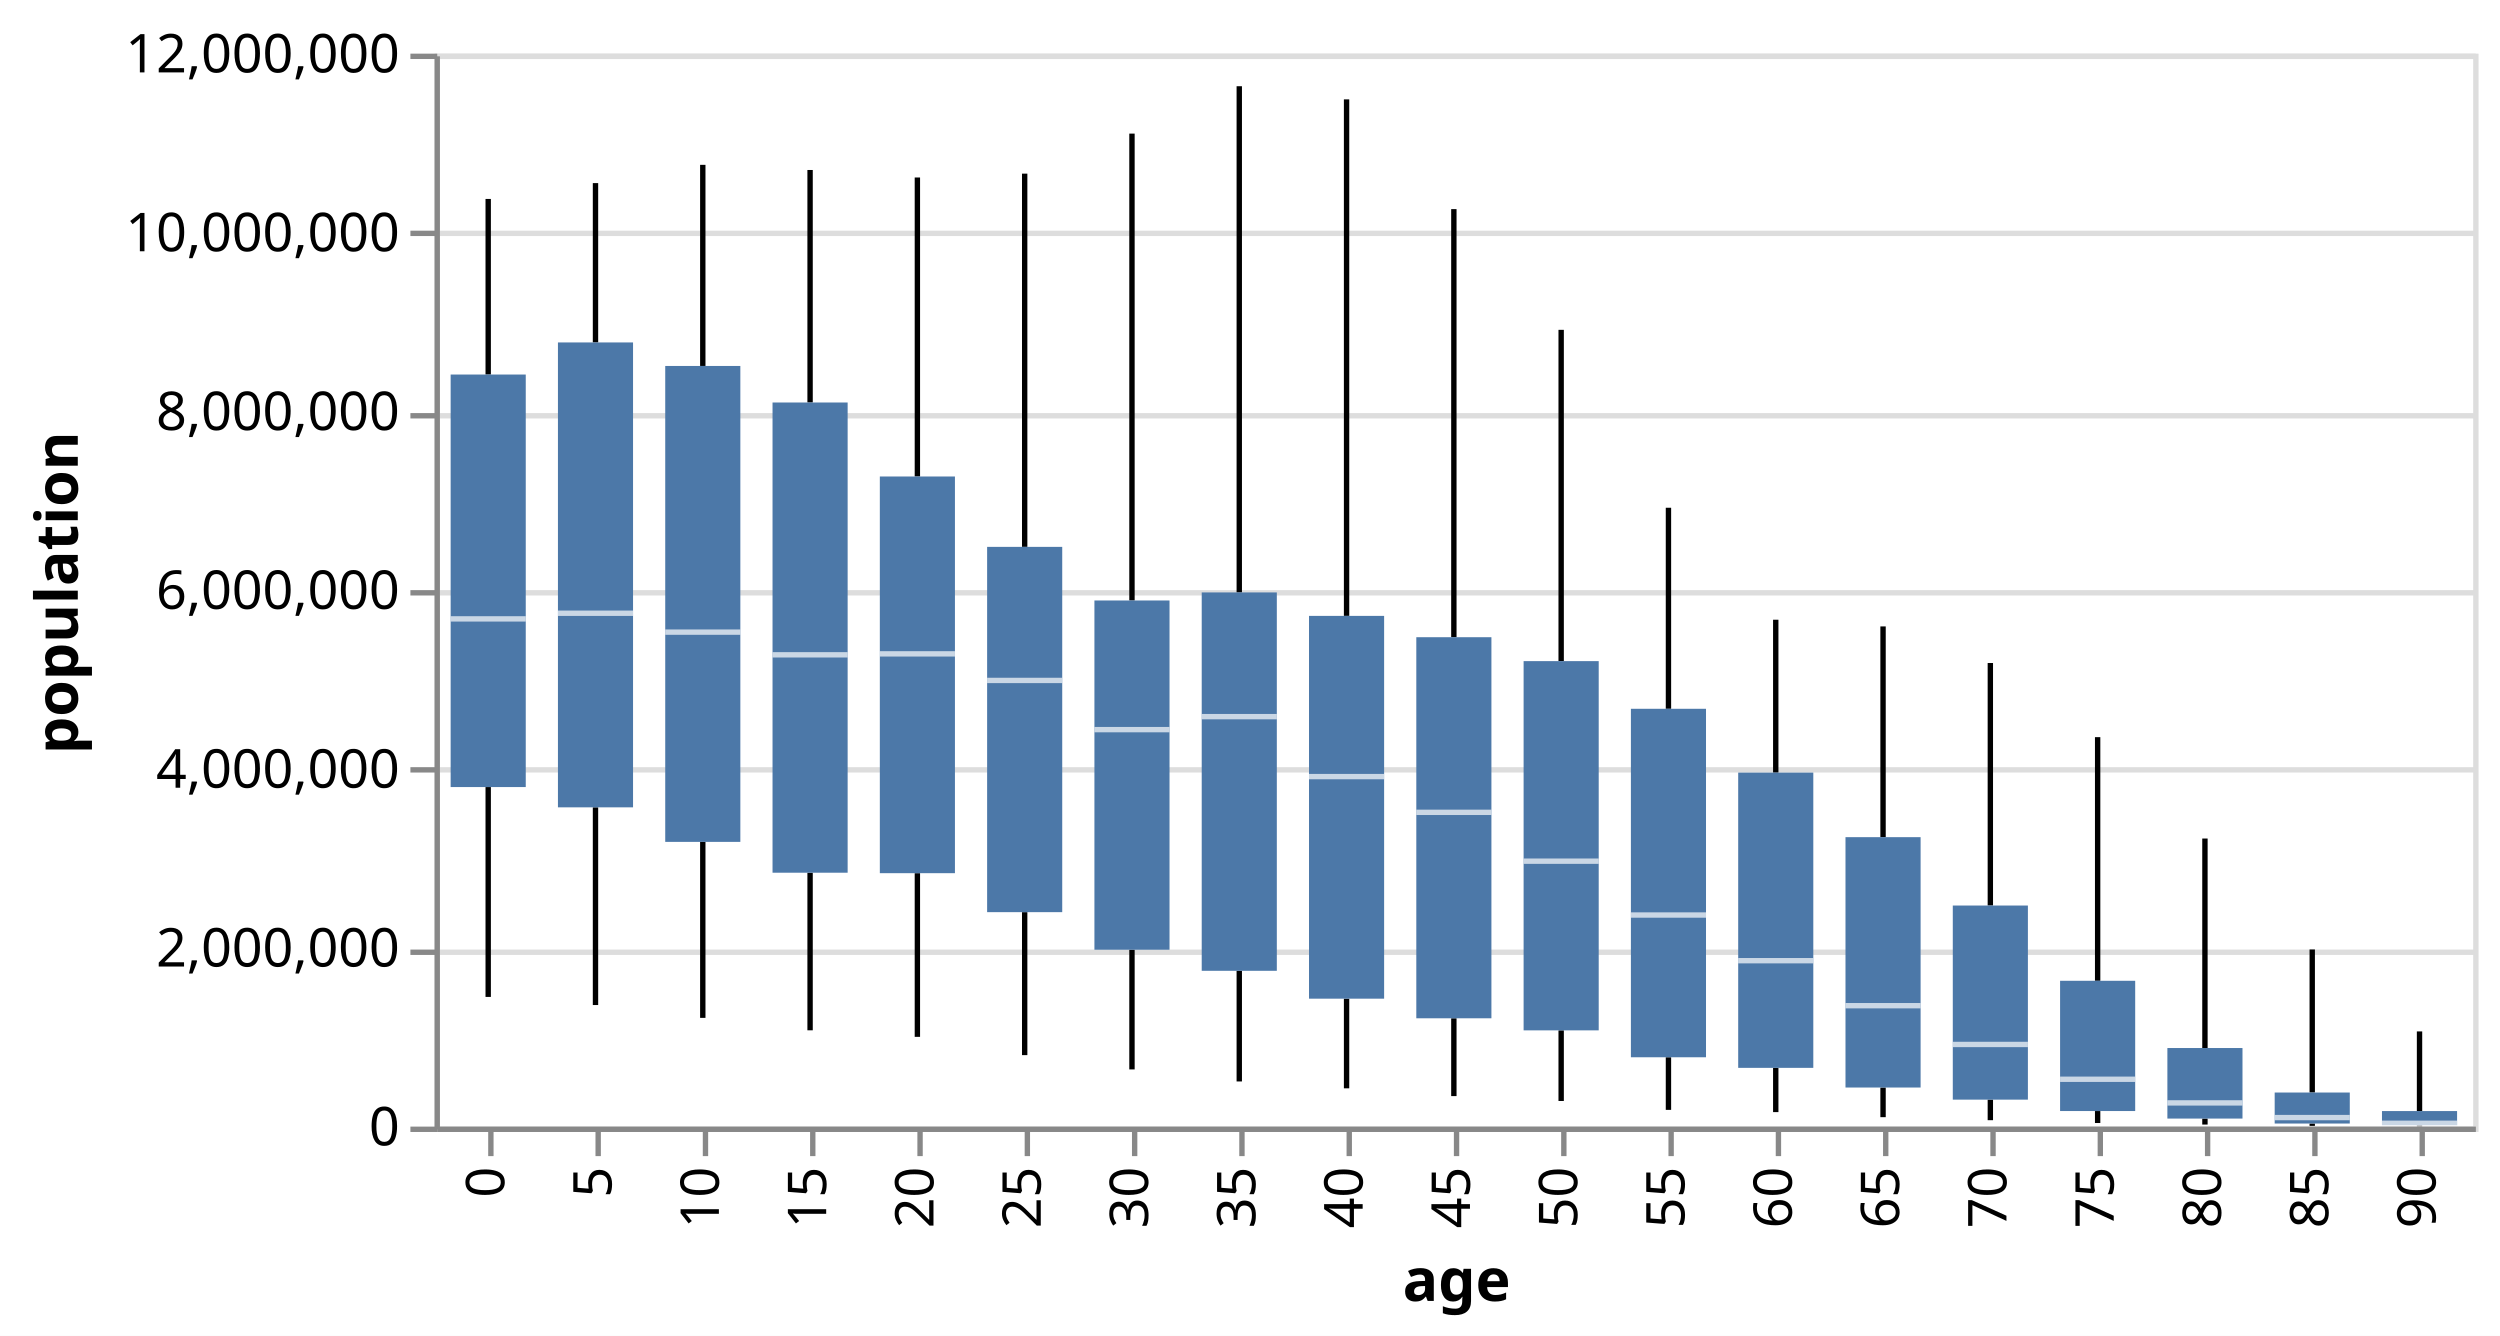
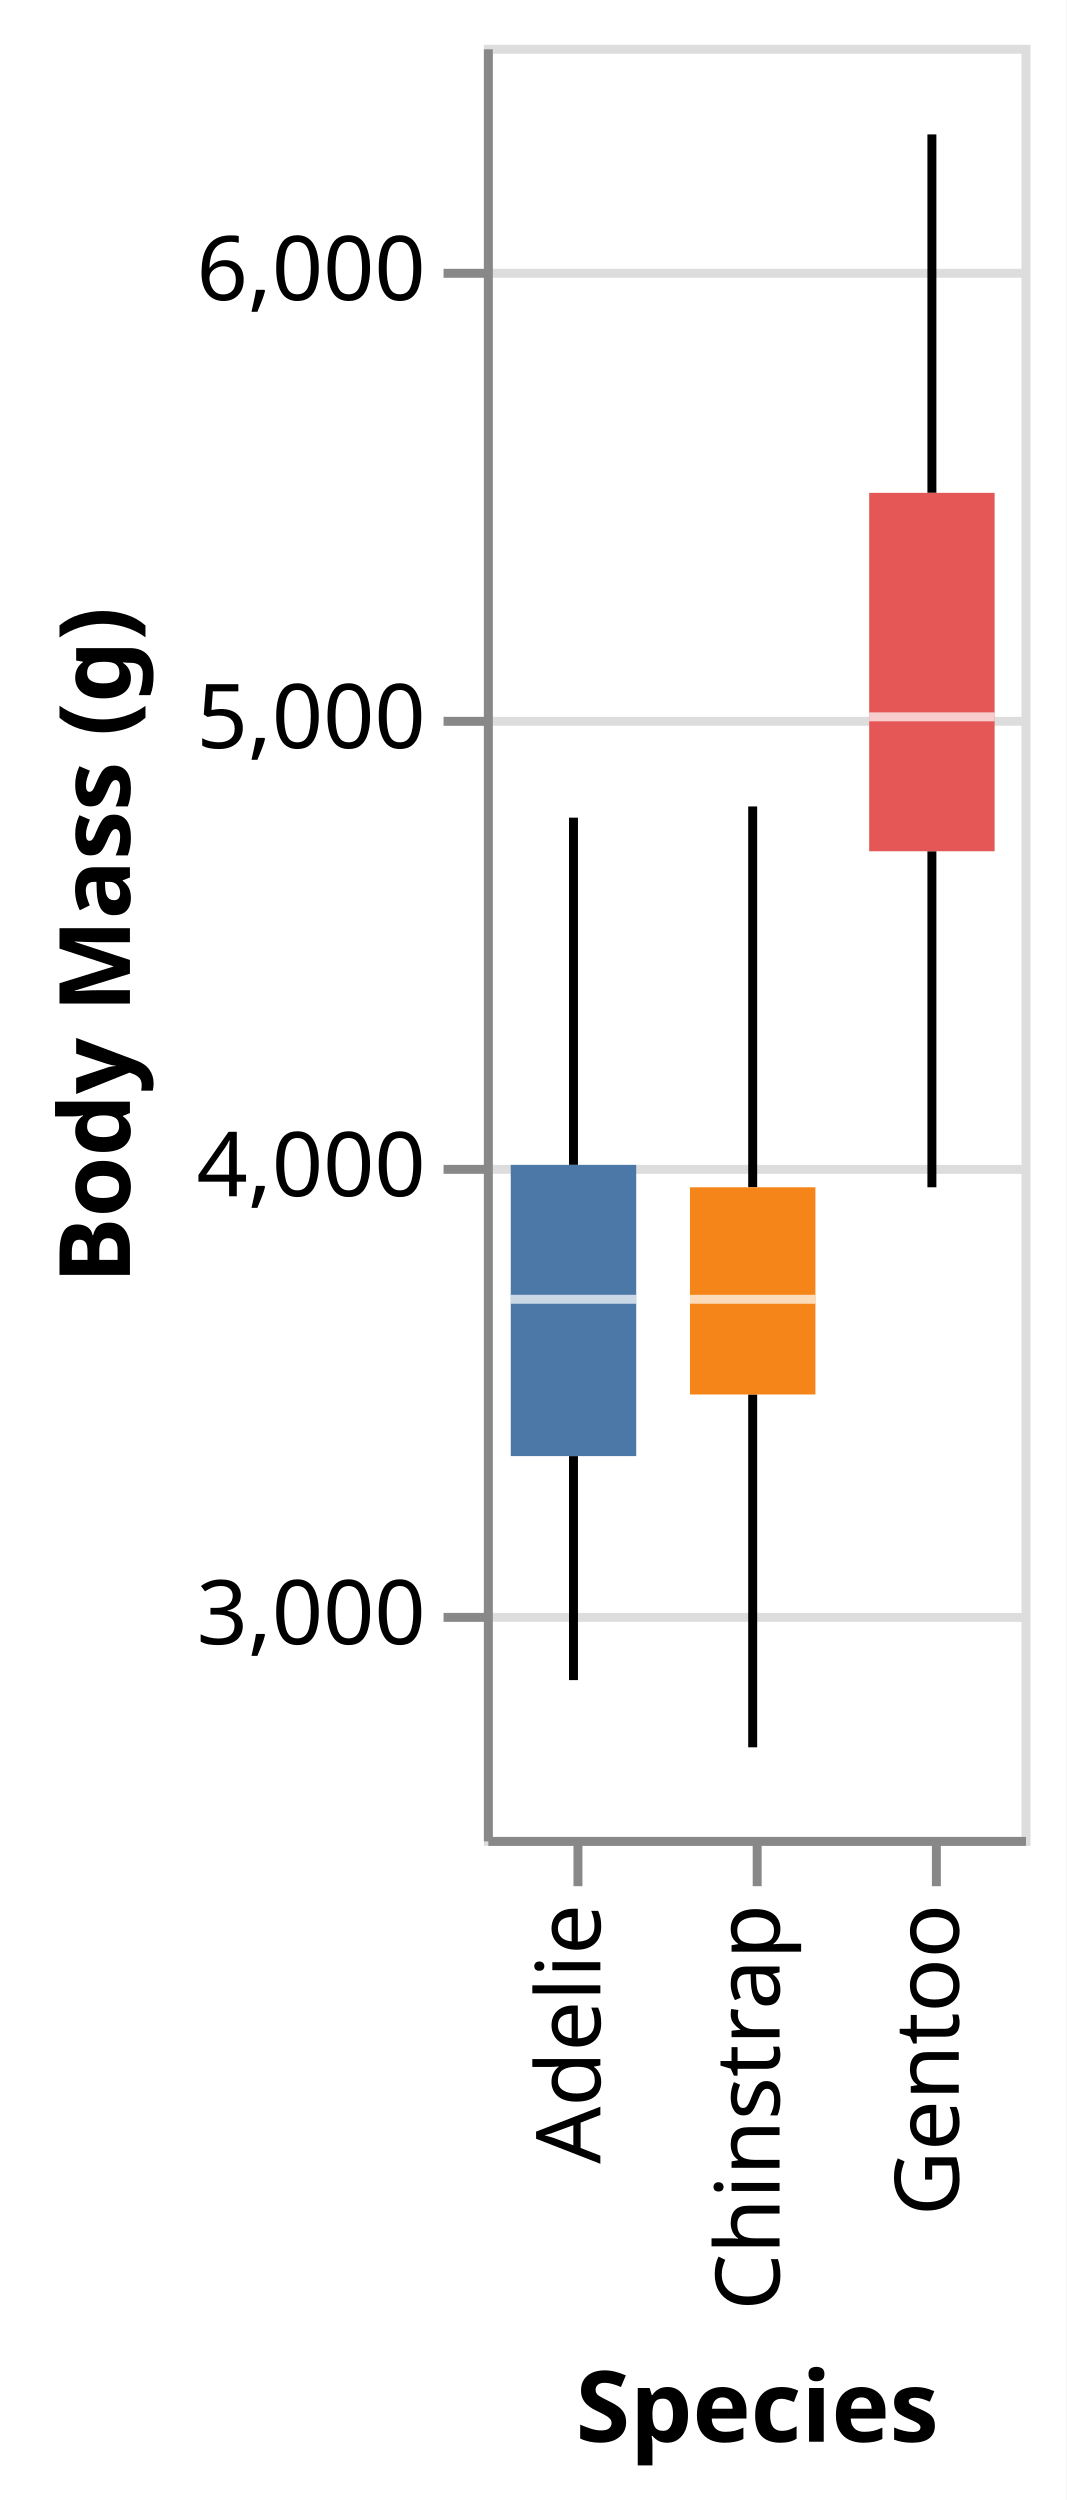
- <svg xmlns="http://www.w3.org/2000/svg" class="marks" width="466" height="249" viewBox="0 0 466 249" version="1.1">
-   <rect width="466" height="249" fill="white" />
-   <g fill="none" stroke-miterlimit="10" transform="translate(81,10)">
+ <svg xmlns="http://www.w3.org/2000/svg" class="marks" width="119" height="279" viewBox="0 0 119 279" version="1.1">
+   <rect width="119" height="279" fill="white" />
+   <g fill="none" stroke-miterlimit="10" transform="translate(54,5)">
    <g class="mark-group role-frame root" role="graphics-object" aria-roledescription="group mark container">
      <g transform="translate(0,0)">
-         <path class="background" aria-hidden="true" d="M0.5,0.5h380v200h-380Z" stroke="#ddd" />
+         <path class="background" aria-hidden="true" d="M0.5,0.5h60v200h-60Z" stroke="#ddd" />
        <g>
          <g class="mark-group role-axis" aria-hidden="true">
            <g transform="translate(0.5,0.5)">
              <path class="background" aria-hidden="true" d="M0,0h0v0h0Z" pointer-events="none" />
              <g>
                <g class="mark-rule role-axis-grid" pointer-events="none">
-                   <line transform="translate(0,200)" x2="380" y2="0" stroke="#ddd" stroke-width="1" opacity="1" />
-                   <line transform="translate(0,167)" x2="380" y2="0" stroke="#ddd" stroke-width="1" opacity="1" />
-                   <line transform="translate(0,133)" x2="380" y2="0" stroke="#ddd" stroke-width="1" opacity="1" />
-                   <line transform="translate(0,100)" x2="380" y2="0" stroke="#ddd" stroke-width="1" opacity="1" />
-                   <line transform="translate(0,67)" x2="380" y2="0" stroke="#ddd" stroke-width="1" opacity="1" />
-                   <line transform="translate(0,33)" x2="380" y2="0" stroke="#ddd" stroke-width="1" opacity="1" />
-                   <line transform="translate(0,0)" x2="380" y2="0" stroke="#ddd" stroke-width="1" opacity="1" />
+                   <line transform="translate(0,175)" x2="60" y2="0" stroke="#ddd" stroke-width="1" opacity="1" />
+                   <line transform="translate(0,125)" x2="60" y2="0" stroke="#ddd" stroke-width="1" opacity="1" />
+                   <line transform="translate(0,75)" x2="60" y2="0" stroke="#ddd" stroke-width="1" opacity="1" />
+                   <line transform="translate(0,25)" x2="60" y2="0" stroke="#ddd" stroke-width="1" opacity="1" />
                </g>
              </g>
              <path class="foreground" aria-hidden="true" d="" pointer-events="none" display="none" />
            </g>
          </g>
-           <g class="mark-group role-axis" role="graphics-symbol" aria-roledescription="axis" aria-label="X-axis titled 'age' for a discrete scale with 19 values: 0, 5, 10, 15, 20, ending with 90">
+           <g class="mark-group role-axis" role="graphics-symbol" aria-roledescription="axis" aria-label="X-axis titled 'Species' for a discrete scale with 3 values: Adelie, Chinstrap, Gentoo">
            <g transform="translate(0.5,200.5)">
              <path class="background" aria-hidden="true" d="M0,0h0v0h0Z" pointer-events="none" />
              <g>
                <g class="mark-rule role-axis-tick" pointer-events="none">
                  <line transform="translate(10,0)" x2="0" y2="5" stroke="#888" stroke-width="1" opacity="1" />
                  <line transform="translate(30,0)" x2="0" y2="5" stroke="#888" stroke-width="1" opacity="1" />
                  <line transform="translate(50,0)" x2="0" y2="5" stroke="#888" stroke-width="1" opacity="1" />
-                   <line transform="translate(70,0)" x2="0" y2="5" stroke="#888" stroke-width="1" opacity="1" />
-                   <line transform="translate(90,0)" x2="0" y2="5" stroke="#888" stroke-width="1" opacity="1" />
-                   <line transform="translate(110,0)" x2="0" y2="5" stroke="#888" stroke-width="1" opacity="1" />
-                   <line transform="translate(130,0)" x2="0" y2="5" stroke="#888" stroke-width="1" opacity="1" />
-                   <line transform="translate(150,0)" x2="0" y2="5" stroke="#888" stroke-width="1" opacity="1" />
-                   <line transform="translate(170,0)" x2="0" y2="5" stroke="#888" stroke-width="1" opacity="1" />
-                   <line transform="translate(190,0)" x2="0" y2="5" stroke="#888" stroke-width="1" opacity="1" />
-                   <line transform="translate(210,0)" x2="0" y2="5" stroke="#888" stroke-width="1" opacity="1" />
-                   <line transform="translate(230,0)" x2="0" y2="5" stroke="#888" stroke-width="1" opacity="1" />
-                   <line transform="translate(250,0)" x2="0" y2="5" stroke="#888" stroke-width="1" opacity="1" />
-                   <line transform="translate(270,0)" x2="0" y2="5" stroke="#888" stroke-width="1" opacity="1" />
-                   <line transform="translate(290,0)" x2="0" y2="5" stroke="#888" stroke-width="1" opacity="1" />
-                   <line transform="translate(310,0)" x2="0" y2="5" stroke="#888" stroke-width="1" opacity="1" />
-                   <line transform="translate(330,0)" x2="0" y2="5" stroke="#888" stroke-width="1" opacity="1" />
-                   <line transform="translate(350,0)" x2="0" y2="5" stroke="#888" stroke-width="1" opacity="1" />
-                   <line transform="translate(370,0)" x2="0" y2="5" stroke="#888" stroke-width="1" opacity="1" />
                </g>
                <g class="mark-text role-axis-label" pointer-events="none">
-                   <text text-anchor="end" transform="translate(9.5,7) rotate(270) translate(0,3)" font-family="sans-serif" font-size="10px" fill="#000" opacity="1">0</text>
-                   <text text-anchor="end" transform="translate(29.5,7) rotate(270) translate(0,3)" font-family="sans-serif" font-size="10px" fill="#000" opacity="1">5</text>
-                   <text text-anchor="end" transform="translate(49.5,7) rotate(270) translate(0,3)" font-family="sans-serif" font-size="10px" fill="#000" opacity="1">10</text>
-                   <text text-anchor="end" transform="translate(69.5,7) rotate(270) translate(0,3)" font-family="sans-serif" font-size="10px" fill="#000" opacity="1">15</text>
-                   <text text-anchor="end" transform="translate(89.5,7) rotate(270) translate(0,3)" font-family="sans-serif" font-size="10px" fill="#000" opacity="1">20</text>
-                   <text text-anchor="end" transform="translate(109.5,7) rotate(270) translate(0,3)" font-family="sans-serif" font-size="10px" fill="#000" opacity="1">25</text>
-                   <text text-anchor="end" transform="translate(129.5,7) rotate(270) translate(0,3)" font-family="sans-serif" font-size="10px" fill="#000" opacity="1">30</text>
-                   <text text-anchor="end" transform="translate(149.5,7) rotate(270) translate(0,3)" font-family="sans-serif" font-size="10px" fill="#000" opacity="1">35</text>
-                   <text text-anchor="end" transform="translate(169.5,7) rotate(270) translate(0,3)" font-family="sans-serif" font-size="10px" fill="#000" opacity="1">40</text>
-                   <text text-anchor="end" transform="translate(189.5,7) rotate(270) translate(0,3)" font-family="sans-serif" font-size="10px" fill="#000" opacity="1">45</text>
-                   <text text-anchor="end" transform="translate(209.5,7) rotate(270) translate(0,3)" font-family="sans-serif" font-size="10px" fill="#000" opacity="1">50</text>
-                   <text text-anchor="end" transform="translate(229.5,7) rotate(270) translate(0,3)" font-family="sans-serif" font-size="10px" fill="#000" opacity="1">55</text>
-                   <text text-anchor="end" transform="translate(249.5,7) rotate(270) translate(0,3)" font-family="sans-serif" font-size="10px" fill="#000" opacity="1">60</text>
-                   <text text-anchor="end" transform="translate(269.5,7) rotate(270) translate(0,3)" font-family="sans-serif" font-size="10px" fill="#000" opacity="1">65</text>
-                   <text text-anchor="end" transform="translate(289.5,7) rotate(270) translate(0,3)" font-family="sans-serif" font-size="10px" fill="#000" opacity="1">70</text>
-                   <text text-anchor="end" transform="translate(309.5,7) rotate(270) translate(0,3)" font-family="sans-serif" font-size="10px" fill="#000" opacity="1">75</text>
-                   <text text-anchor="end" transform="translate(329.5,7) rotate(270) translate(0,3)" font-family="sans-serif" font-size="10px" fill="#000" opacity="1">80</text>
-                   <text text-anchor="end" transform="translate(349.5,7) rotate(270) translate(0,3)" font-family="sans-serif" font-size="10px" fill="#000" opacity="1">85</text>
-                   <text text-anchor="end" transform="translate(369.5,7) rotate(270) translate(0,3)" font-family="sans-serif" font-size="10px" fill="#000" opacity="1">90</text>
+                   <text text-anchor="end" transform="translate(9.5,7) rotate(270) translate(0,3)" font-family="sans-serif" font-size="10px" fill="#000" opacity="1">Adelie</text>
+                   <text text-anchor="end" transform="translate(29.5,7) rotate(270) translate(0,3)" font-family="sans-serif" font-size="10px" fill="#000" opacity="1">Chinstrap</text>
+                   <text text-anchor="end" transform="translate(49.5,7) rotate(270) translate(0,3)" font-family="sans-serif" font-size="10px" fill="#000" opacity="1">Gentoo</text>
                </g>
                <g class="mark-rule role-axis-domain" pointer-events="none">
-                   <line transform="translate(0,0)" x2="380" y2="0" stroke="#888" stroke-width="1" opacity="1" />
+                   <line transform="translate(0,0)" x2="60" y2="0" stroke="#888" stroke-width="1" opacity="1" />
                </g>
                <g class="mark-text role-axis-title" pointer-events="none">
-                   <text text-anchor="middle" transform="translate(190,32)" font-family="sans-serif" font-size="11px" font-weight="bold" fill="#000" opacity="1">age</text>
+                   <text text-anchor="middle" transform="translate(30,67)" font-family="sans-serif" font-size="11px" font-weight="bold" fill="#000" opacity="1">Species</text>
                </g>
              </g>
              <path class="foreground" aria-hidden="true" d="" pointer-events="none" display="none" />
            </g>
          </g>
-           <g class="mark-group role-axis" role="graphics-symbol" aria-roledescription="axis" aria-label="Y-axis titled 'population' for a linear scale with values from 0 to 12,000,000">
+           <g class="mark-group role-axis" role="graphics-symbol" aria-roledescription="axis" aria-label="Y-axis titled 'Body Mass (g)' for a linear scale with values from 2,500 to 6,500">
            <g transform="translate(0.5,0.5)">
              <path class="background" aria-hidden="true" d="M0,0h0v0h0Z" pointer-events="none" />
              <g>
                <g class="mark-rule role-axis-tick" pointer-events="none">
-                   <line transform="translate(0,200)" x2="-5" y2="0" stroke="#888" stroke-width="1" opacity="1" />
-                   <line transform="translate(0,167)" x2="-5" y2="0" stroke="#888" stroke-width="1" opacity="1" />
-                   <line transform="translate(0,133)" x2="-5" y2="0" stroke="#888" stroke-width="1" opacity="1" />
-                   <line transform="translate(0,100)" x2="-5" y2="0" stroke="#888" stroke-width="1" opacity="1" />
-                   <line transform="translate(0,67)" x2="-5" y2="0" stroke="#888" stroke-width="1" opacity="1" />
-                   <line transform="translate(0,33)" x2="-5" y2="0" stroke="#888" stroke-width="1" opacity="1" />
-                   <line transform="translate(0,0)" x2="-5" y2="0" stroke="#888" stroke-width="1" opacity="1" />
+                   <line transform="translate(0,175)" x2="-5" y2="0" stroke="#888" stroke-width="1" opacity="1" />
+                   <line transform="translate(0,125)" x2="-5" y2="0" stroke="#888" stroke-width="1" opacity="1" />
+                   <line transform="translate(0,75)" x2="-5" y2="0" stroke="#888" stroke-width="1" opacity="1" />
+                   <line transform="translate(0,25)" x2="-5" y2="0" stroke="#888" stroke-width="1" opacity="1" />
                </g>
                <g class="mark-text role-axis-label" pointer-events="none">
-                   <text text-anchor="end" transform="translate(-7,203)" font-family="sans-serif" font-size="10px" fill="#000" opacity="1">0</text>
-                   <text text-anchor="end" transform="translate(-7,169.6667)" font-family="sans-serif" font-size="10px" fill="#000" opacity="1">2,000,000</text>
-                   <text text-anchor="end" transform="translate(-7,136.3333)" font-family="sans-serif" font-size="10px" fill="#000" opacity="1">4,000,000</text>
-                   <text text-anchor="end" transform="translate(-7,103)" font-family="sans-serif" font-size="10px" fill="#000" opacity="1">6,000,000</text>
-                   <text text-anchor="end" transform="translate(-7,69.66667)" font-family="sans-serif" font-size="10px" fill="#000" opacity="1">8,000,000</text>
-                   <text text-anchor="end" transform="translate(-7,36.33333)" font-family="sans-serif" font-size="10px" fill="#000" opacity="1">10,000,000</text>
-                   <text text-anchor="end" transform="translate(-7,3)" font-family="sans-serif" font-size="10px" fill="#000" opacity="1">12,000,000</text>
+                   <text text-anchor="end" transform="translate(-7,178)" font-family="sans-serif" font-size="10px" fill="#000" opacity="1">3,000</text>
+                   <text text-anchor="end" transform="translate(-7,128)" font-family="sans-serif" font-size="10px" fill="#000" opacity="1">4,000</text>
+                   <text text-anchor="end" transform="translate(-7,78)" font-family="sans-serif" font-size="10px" fill="#000" opacity="1">5,000</text>
+                   <text text-anchor="end" transform="translate(-7,28)" font-family="sans-serif" font-size="10px" fill="#000" opacity="1">6,000</text>
                </g>
                <g class="mark-rule role-axis-domain" pointer-events="none">
                  <line transform="translate(0,200)" x2="0" y2="-200" stroke="#888" stroke-width="1" opacity="1" />
                </g>
                <g class="mark-text role-axis-title" pointer-events="none">
-                   <text text-anchor="middle" transform="translate(-65,100) rotate(-90) translate(0,-2)" font-family="sans-serif" font-size="11px" font-weight="bold" fill="#000" opacity="1">population</text>
+                   <text text-anchor="middle" transform="translate(-38,100) rotate(-90) translate(0,-2)" font-family="sans-serif" font-size="11px" font-weight="bold" fill="#000" opacity="1">Body Mass (g)</text>
                </g>
              </g>
              <path class="foreground" aria-hidden="true" d="" pointer-events="none" display="none" />
            </g>
          </g>
          <g class="mark-rule role-mark layer_0_marks" aria-hidden="true">
-             <line transform="translate(10,175.8271)" x2="0" y2="-39.119" stroke="black" />
-             <line transform="translate(30,177.3389)" x2="0" y2="-36.851" stroke="black" />
-             <line transform="translate(50,179.7314)" x2="0" y2="-32.804" stroke="black" />
-             <line transform="translate(70,182.0478)" x2="0" y2="-29.374" stroke="black" />
-             <line transform="translate(90,183.2693)" x2="0" y2="-30.508" stroke="black" />
-             <line transform="translate(110,186.6753)" x2="0" y2="-26.651" stroke="black" />
-             <line transform="translate(130,189.3394)" x2="0" y2="-22.308" stroke="black" />
-             <line transform="translate(150,191.5831)" x2="0" y2="-20.625" stroke="black" />
-             <line transform="translate(170,192.8636)" x2="0" y2="-16.711" stroke="black" />
-             <line transform="translate(190,194.3124)" x2="0" y2="-14.504" stroke="black" />
-             <line transform="translate(210,195.2237)" x2="0" y2="-13.163" stroke="black" />
-             <line transform="translate(230,196.8799)" x2="0" y2="-9.805" stroke="black" />
-             <line transform="translate(250,197.2961)" x2="0" y2="-8.248" stroke="black" />
-             <line transform="translate(270,198.2411)" x2="0" y2="-5.526" stroke="black" />
-             <line transform="translate(290,198.804)" x2="0" y2="-3.83" stroke="black" />
-             <line transform="translate(310,199.3295)" x2="0" y2="-2.231" stroke="black" />
-             <line transform="translate(330,199.6175)" x2="0" y2="-1.115" stroke="black" />
-             <line transform="translate(350,199.8636)" x2="0" y2="-0.437" stroke="black" />
-             <line transform="translate(370,199.9124)" x2="0" y2="-0.166" stroke="black" />
+             <line transform="translate(10,182.5)" x2="0" y2="-25" stroke="black" />
+             <line transform="translate(30,190)" x2="0" y2="-39.375" stroke="black" />
+             <line transform="translate(50,127.5)" x2="0" y2="-37.5" stroke="black" />
          </g>
          <g class="mark-rule role-mark layer_1_marks" aria-hidden="true">
-             <line transform="translate(10,59.81256)" x2="0" y2="-32.729" stroke="black" />
-             <line transform="translate(30,53.83085)" x2="0" y2="-29.7" stroke="black" />
-             <line transform="translate(50,58.21507)" x2="0" y2="-37.488" stroke="black" />
-             <line transform="translate(70,65.02552)" x2="0" y2="-43.34" stroke="black" />
-             <line transform="translate(90,78.8183)" x2="0" y2="-55.734" stroke="black" />
-             <line transform="translate(110,91.93652)" x2="0" y2="-69.57" stroke="black" />
-             <line transform="translate(130,101.9293)" x2="0" y2="-87.025" stroke="black" />
-             <line transform="translate(150,100.4283)" x2="0" y2="-94.356" stroke="black" />
-             <line transform="translate(170,104.801)" x2="0" y2="-96.277" stroke="black" />
-             <line transform="translate(190,108.7761)" x2="0" y2="-79.797" stroke="black" />
-             <line transform="translate(210,113.2343)" x2="0" y2="-61.753" stroke="black" />
-             <line transform="translate(230,122.1183)" x2="0" y2="-37.473" stroke="black" />
-             <line transform="translate(250,134.0135)" x2="0" y2="-28.496" stroke="black" />
-             <line transform="translate(270,146.0471)" x2="0" y2="-39.282" stroke="black" />
-             <line transform="translate(290,158.7906)" x2="0" y2="-45.205" stroke="black" />
-             <line transform="translate(310,172.8192)" x2="0" y2="-45.413" stroke="black" />
-             <line transform="translate(330,185.3524)" x2="0" y2="-39.051" stroke="black" />
-             <line transform="translate(350,193.6465)" x2="0" y2="-26.666" stroke="black" />
-             <line transform="translate(370,197.103)" x2="0" y2="-14.846" stroke="black" />
+             <line transform="translate(10,125)" x2="0" y2="-38.75" stroke="black" />
+             <line transform="translate(30,127.5)" x2="0" y2="-42.5" stroke="black" />
+             <line transform="translate(50,50)" x2="0" y2="-40" stroke="black" />
          </g>
          <g class="mark-rect role-mark layer_2_marks" aria-hidden="true">
-             <path d="M3,59.813h14v76.895h-14Z" fill="#4c78a8" />
-             <path d="M23,53.831h14v86.657h-14Z" fill="#4c78a8" />
-             <path d="M43,58.215h14v88.712h-14Z" fill="#4c78a8" />
-             <path d="M63,65.026h14v87.648h-14Z" fill="#4c78a8" />
-             <path d="M83,78.818h14v73.943h-14Z" fill="#4c78a8" />
-             <path d="M103,91.937h14v68.088h-14Z" fill="#4c78a8" />
-             <path d="M123,101.929h14v65.102h-14Z" fill="#4c78a8" />
-             <path d="M143,100.428h14v70.53h-14Z" fill="#4c78a8" />
-             <path d="M163,104.801h14v71.352h-14Z" fill="#4c78a8" />
-             <path d="M183,108.776h14v71.032h-14Z" fill="#4c78a8" />
-             <path d="M203,113.234h14v68.826h-14Z" fill="#4c78a8" />
-             <path d="M223,122.118h14v64.956h-14Z" fill="#4c78a8" />
-             <path d="M243,134.013h14v55.035h-14Z" fill="#4c78a8" />
-             <path d="M263,146.047h14v46.668h-14Z" fill="#4c78a8" />
-             <path d="M283,158.791h14v36.183h-14Z" fill="#4c78a8" />
-             <path d="M303,172.819h14v24.279h-14Z" fill="#4c78a8" />
-             <path d="M323,185.352h14v13.15h-14Z" fill="#4c78a8" />
-             <path d="M343,193.647h14v5.78h-14Z" fill="#4c78a8" />
-             <path d="M363,197.103h14v2.643h-14Z" fill="#4c78a8" />
+             <path d="M3,125h14v32.5h-14Z" fill="#4c78a8" />
+             <path d="M23,127.5h14v23.125h-14Z" fill="#f58518" />
+             <path d="M43,50h14v40h-14Z" fill="#e45756" />
          </g>
          <g class="mark-rect role-mark layer_3_marks" role="graphics-object" aria-roledescription="rect mark container">
-             <path aria-label="population: 5678387; age: 0; Max of people: 10374975; Q3 of people: 8411246.25; Median of people: 5678387; Q1 of people: 3797545.5; Min of people: 1450376" role="graphics-symbol" aria-roledescription="box" d="M3,104.86h14v1h-14Z" fill="white" opacity="0.7" />
-             <path aria-label="population: 5741484; age: 5; Max of people: 10552146; Q3 of people: 8770148.75; Median of people: 5741484; Q1 of people: 3570748; Min of people: 1359668" role="graphics-symbol" aria-roledescription="box" d="M23,103.809h14v1h-14Z" fill="white" opacity="0.7" />
-             <path aria-label="population: 5530289.5; age: 10; Max of people: 10756403; Q3 of people: 8507096; Median of people: 5530289.5; Q1 of people: 3184380.25; Min of people: 1216114" role="graphics-symbol" aria-roledescription="box" d="M43,107.329h14v1h-14Z" fill="white" opacity="0.7" />
-             <path aria-label="population: 5276435.5; age: 15; Max of people: 10698856; Q3 of people: 8098468.75; Median of people: 5276435.5; Q1 of people: 2839575; Min of people: 1077133" role="graphics-symbol" aria-roledescription="box" d="M63,111.559h14v1h-14Z" fill="white" opacity="0.7" />
-             <path aria-label="population: 5287188; age: 20; Max of people: 10614947; Q3 of people: 7270902; Median of people: 5287188; Q1 of people: 2834344.5; Min of people: 1003841" role="graphics-symbol" aria-roledescription="box" d="M83,111.38h14v1h-14Z" fill="white" opacity="0.7" />
-             <path aria-label="population: 4990041; age: 25; Max of people: 10658027; Q3 of people: 6483808.75; Median of people: 4990041; Q1 of people: 2398558.75; Min of people: 799482" role="graphics-symbol" aria-roledescription="box" d="M103,116.333h14v1h-14Z" fill="white" opacity="0.7" />
-             <path aria-label="population: 4439810.5; age: 30; Max of people: 11105750; Q3 of people: 5884243.75; Median of people: 4439810.5; Q1 of people: 1978123.75; Min of people: 639636" role="graphics-symbol" aria-roledescription="box" d="M123,125.503h14v1h-14Z" fill="white" opacity="0.7" />
-             <path aria-label="population: 4585153.5; age: 35; Max of people: 11635647; Q3 of people: 5974302.5; Median of people: 4585153.5; Q1 of people: 1742513.25; Min of people: 505012" role="graphics-symbol" aria-roledescription="box" d="M143,123.081h14v1h-14Z" fill="white" opacity="0.7" />
-             <path aria-label="population: 3914580.5; age: 40; Max of people: 11488578; Q3 of people: 5711940.5; Median of people: 3914580.5; Q1 of people: 1430823; Min of people: 428185" role="graphics-symbol" aria-roledescription="box" d="M163,134.257h14v1h-14Z" fill="white" opacity="0.7" />
-             <path aria-label="population: 3514855; age: 45; Max of people: 10261253; Q3 of people: 5473435.5; Median of people: 3514855; Q1 of people: 1211486; Min of people: 341254" role="graphics-symbol" aria-roledescription="box" d="M183,140.919h14v1h-14Z" fill="white" opacity="0.7" />
-             <path aria-label="population: 2968649.5; age: 50; Max of people: 8911133; Q3 of people: 5205945; Median of people: 2968649.5; Q1 of people: 1076358.25; Min of people: 286580" role="graphics-symbol" aria-roledescription="box" d="M203,150.023h14v1h-14Z" fill="white" opacity="0.7" />
-             <path aria-label="population: 2366345.5; age: 55; Max of people: 6921268; Q3 of people: 4672902.75; Median of people: 2366345.5; Q1 of people: 775518.25; Min of people: 187208" role="graphics-symbol" aria-roledescription="box" d="M223,160.061h14v1h-14Z" fill="white" opacity="0.7" />
-             <path aria-label="population: 1855539.5; age: 60; Max of people: 5668961; Q3 of people: 3959192; Median of people: 1855539.5; Q1 of people: 657100.5; Min of people: 162236" role="graphics-symbol" aria-roledescription="box" d="M243,168.574h14v1h-14Z" fill="white" opacity="0.7" />
-             <path aria-label="population: 1352293.5; age: 65; Max of people: 5594108; Q3 of people: 3237175.75; Median of people: 1352293.5; Q1 of people: 437101.5; Min of people: 105534" role="graphics-symbol" aria-roledescription="box" d="M263,176.962h14v1h-14Z" fill="white" opacity="0.7" />
-             <path aria-label="population: 918777; age: 70; Max of people: 5184855; Q3 of people: 2472565.75; Median of people: 918777; Q1 of people: 301568.25; Min of people: 71762" role="graphics-symbol" aria-roledescription="box" d="M283,184.187h14v1h-14Z" fill="white" opacity="0.7" />
-             <path aria-label="population: 529545.5; age: 75; Max of people: 4355644; Q3 of people: 1630845.5; Median of people: 529545.5; Q1 of people: 174104.5; Min of people: 40229" role="graphics-symbol" aria-roledescription="box" d="M303,190.674h14v1h-14Z" fill="white" opacity="0.7" />
-             <path aria-label="population: 265143.5; age: 80; Max of people: 3221898; Q3 of people: 878854.25; Median of people: 265143.5; Q1 of people: 89826.25; Min of people: 22949" role="graphics-symbol" aria-roledescription="box" d="M323,195.081h14v1h-14Z" fill="white" opacity="0.7" />
-             <path aria-label="population: 101019.5; age: 85; Max of people: 1981156; Q3 of people: 381209.75; Median of people: 101019.5; Q1 of people: 34422.25; Min of people: 8186" role="graphics-symbol" aria-roledescription="box" d="M343,197.816h14v1h-14Z" fill="white" opacity="0.7" />
-             <path aria-label="population: 37174; age: 90; Max of people: 1064581; Q3 of people: 173820; Median of people: 37174; Q1 of people: 15235.75; Min of people: 5259" role="graphics-symbol" aria-roledescription="box" d="M363,198.88h14v1h-14Z" fill="white" opacity="0.7" />
+             <path aria-label="Body Mass (g): 3700; Species: Adelie; Max of Body Mass (g): 4775; Q3 of Body Mass (g): 4000; Median of Body Mass (g): 3700; Q1 of Body Mass (g): 3350; Min of Body Mass (g): 2850" role="graphics-symbol" aria-roledescription="box" d="M3,139.5h14v1h-14Z" fill="white" opacity="0.7" />
+             <path aria-label="Body Mass (g): 3700; Species: Chinstrap; Max of Body Mass (g): 4800; Q3 of Body Mass (g): 3950; Median of Body Mass (g): 3700; Q1 of Body Mass (g): 3487.5; Min of Body Mass (g): 2700" role="graphics-symbol" aria-roledescription="box" d="M23,139.5h14v1h-14Z" fill="white" opacity="0.7" />
+             <path aria-label="Body Mass (g): 5000; Species: Gentoo; Max of Body Mass (g): 6300; Q3 of Body Mass (g): 5500; Median of Body Mass (g): 5000; Q1 of Body Mass (g): 4700; Min of Body Mass (g): 3950" role="graphics-symbol" aria-roledescription="box" d="M43,74.5h14v1h-14Z" fill="white" opacity="0.7" />
          </g>
        </g>
        <path class="foreground" aria-hidden="true" d="" display="none" />
      </g>
    </g>
  </g>
</svg>
